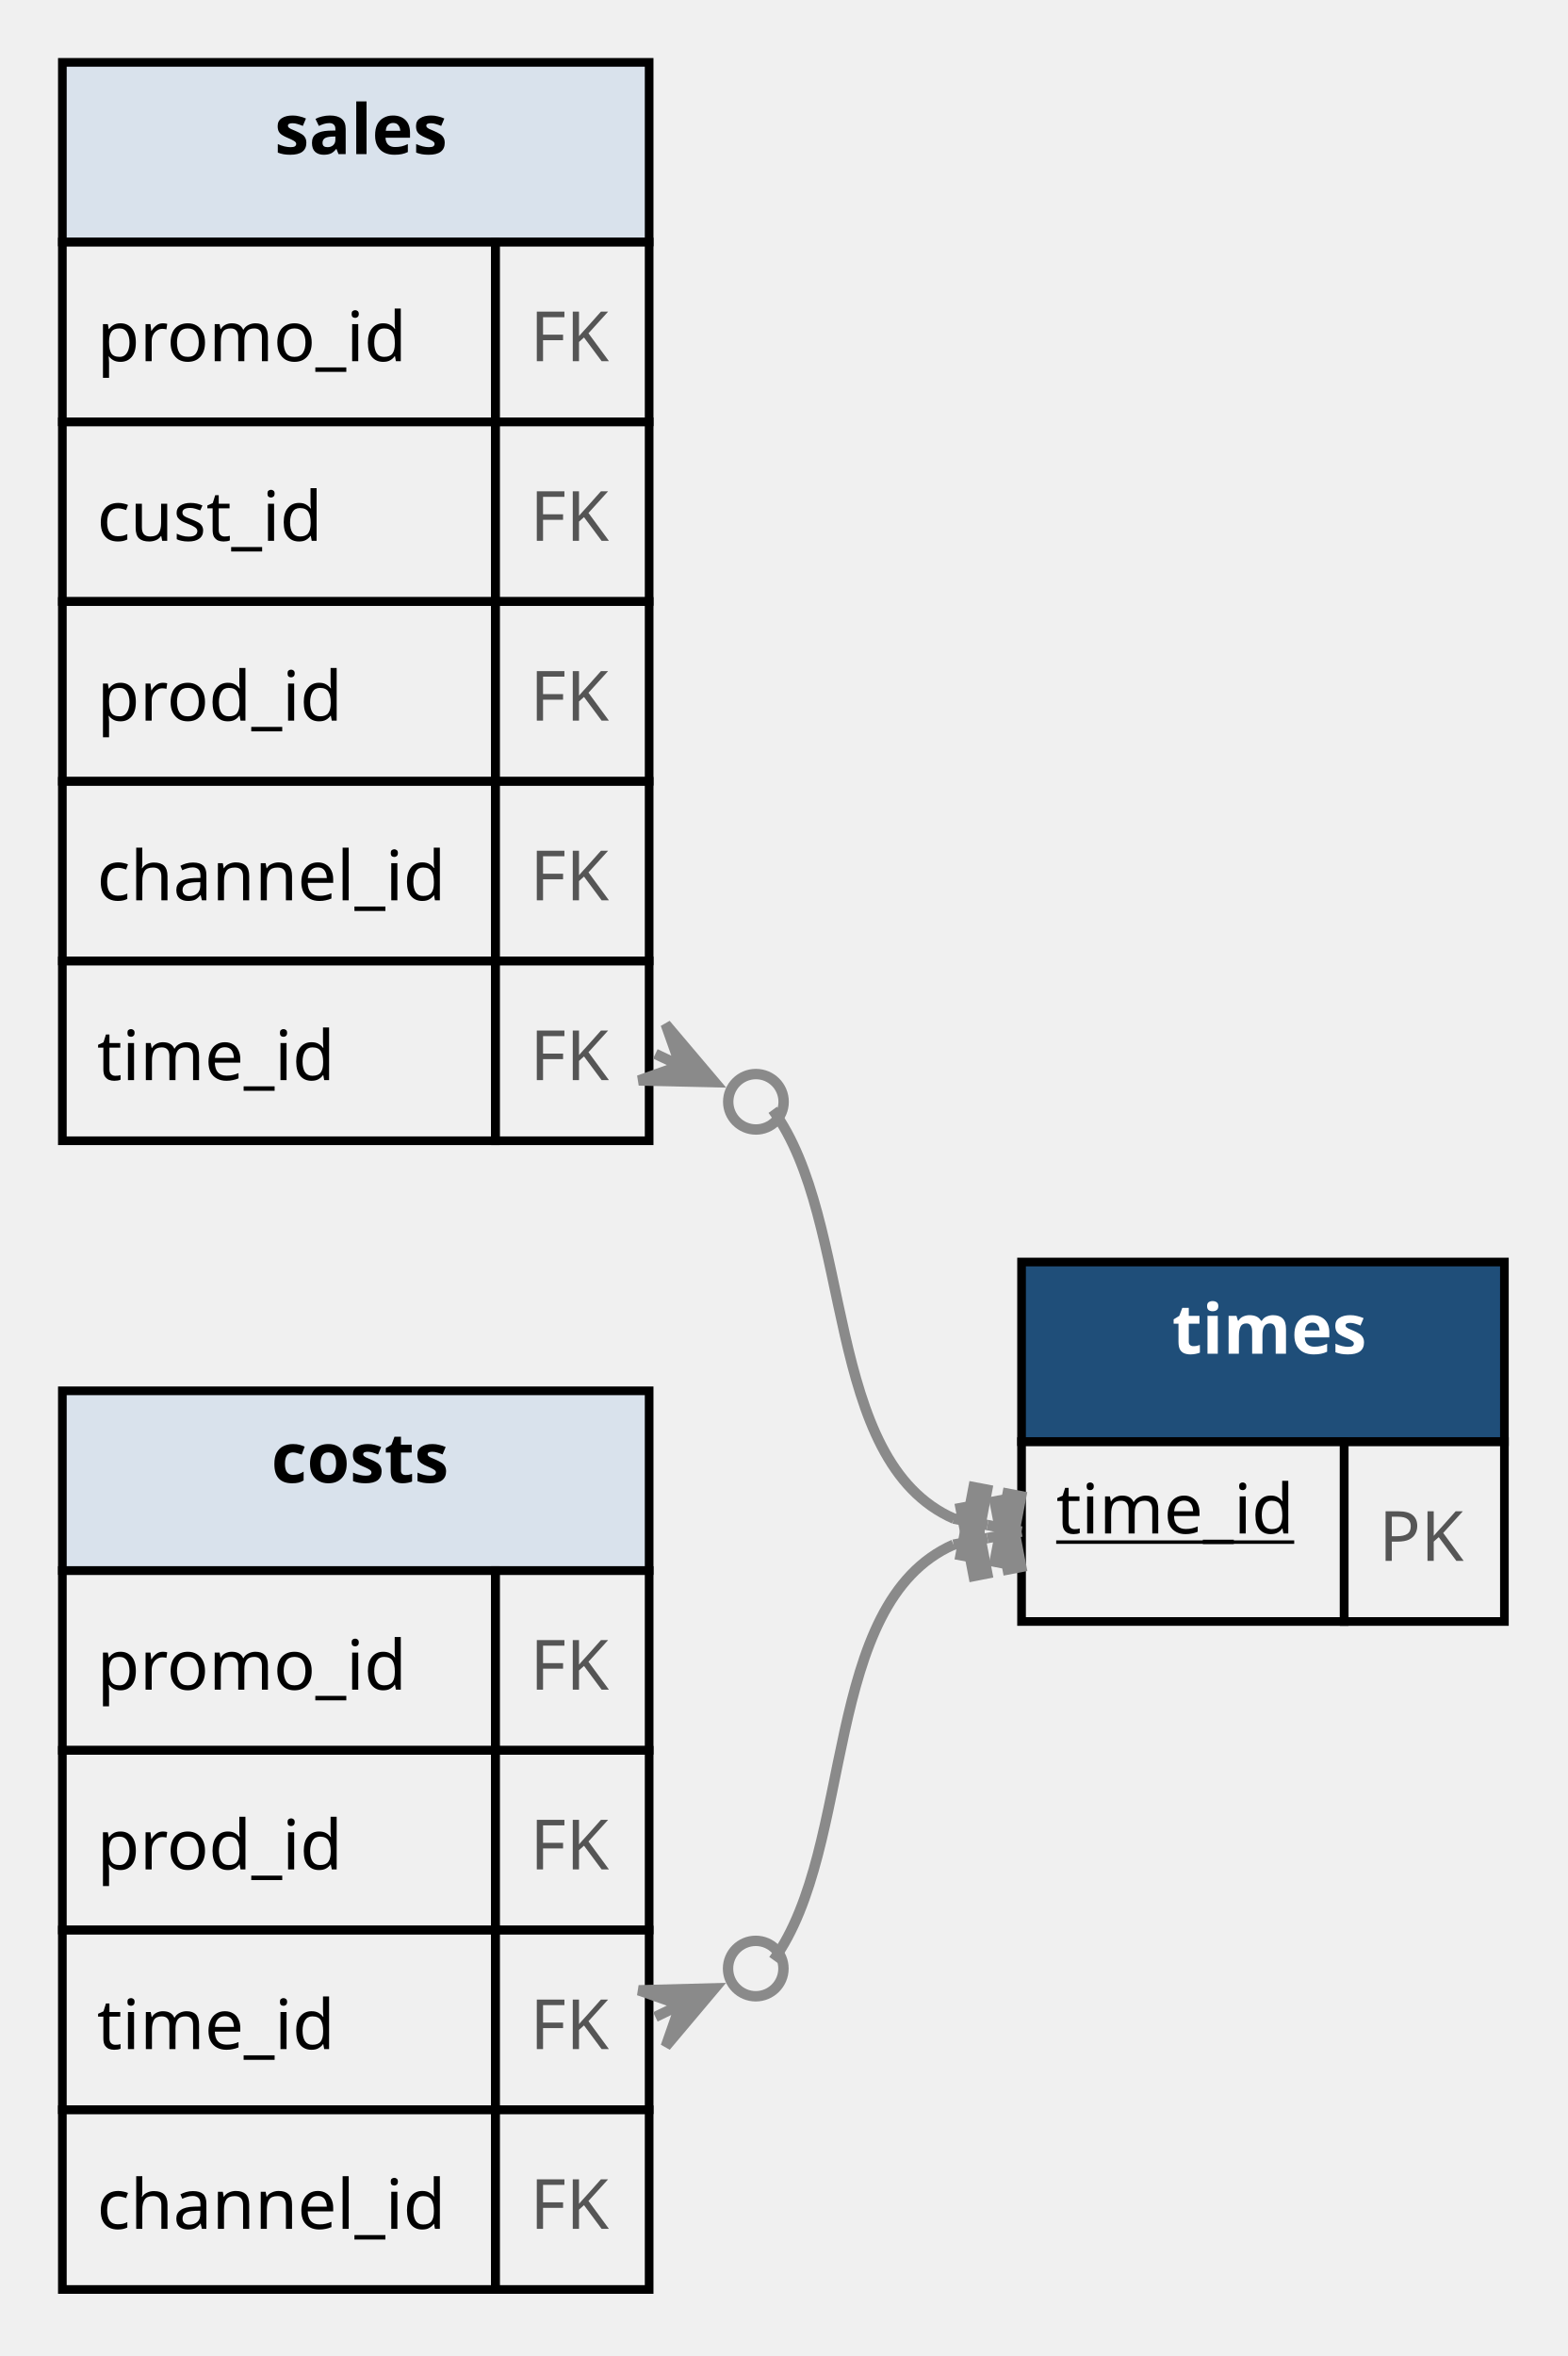
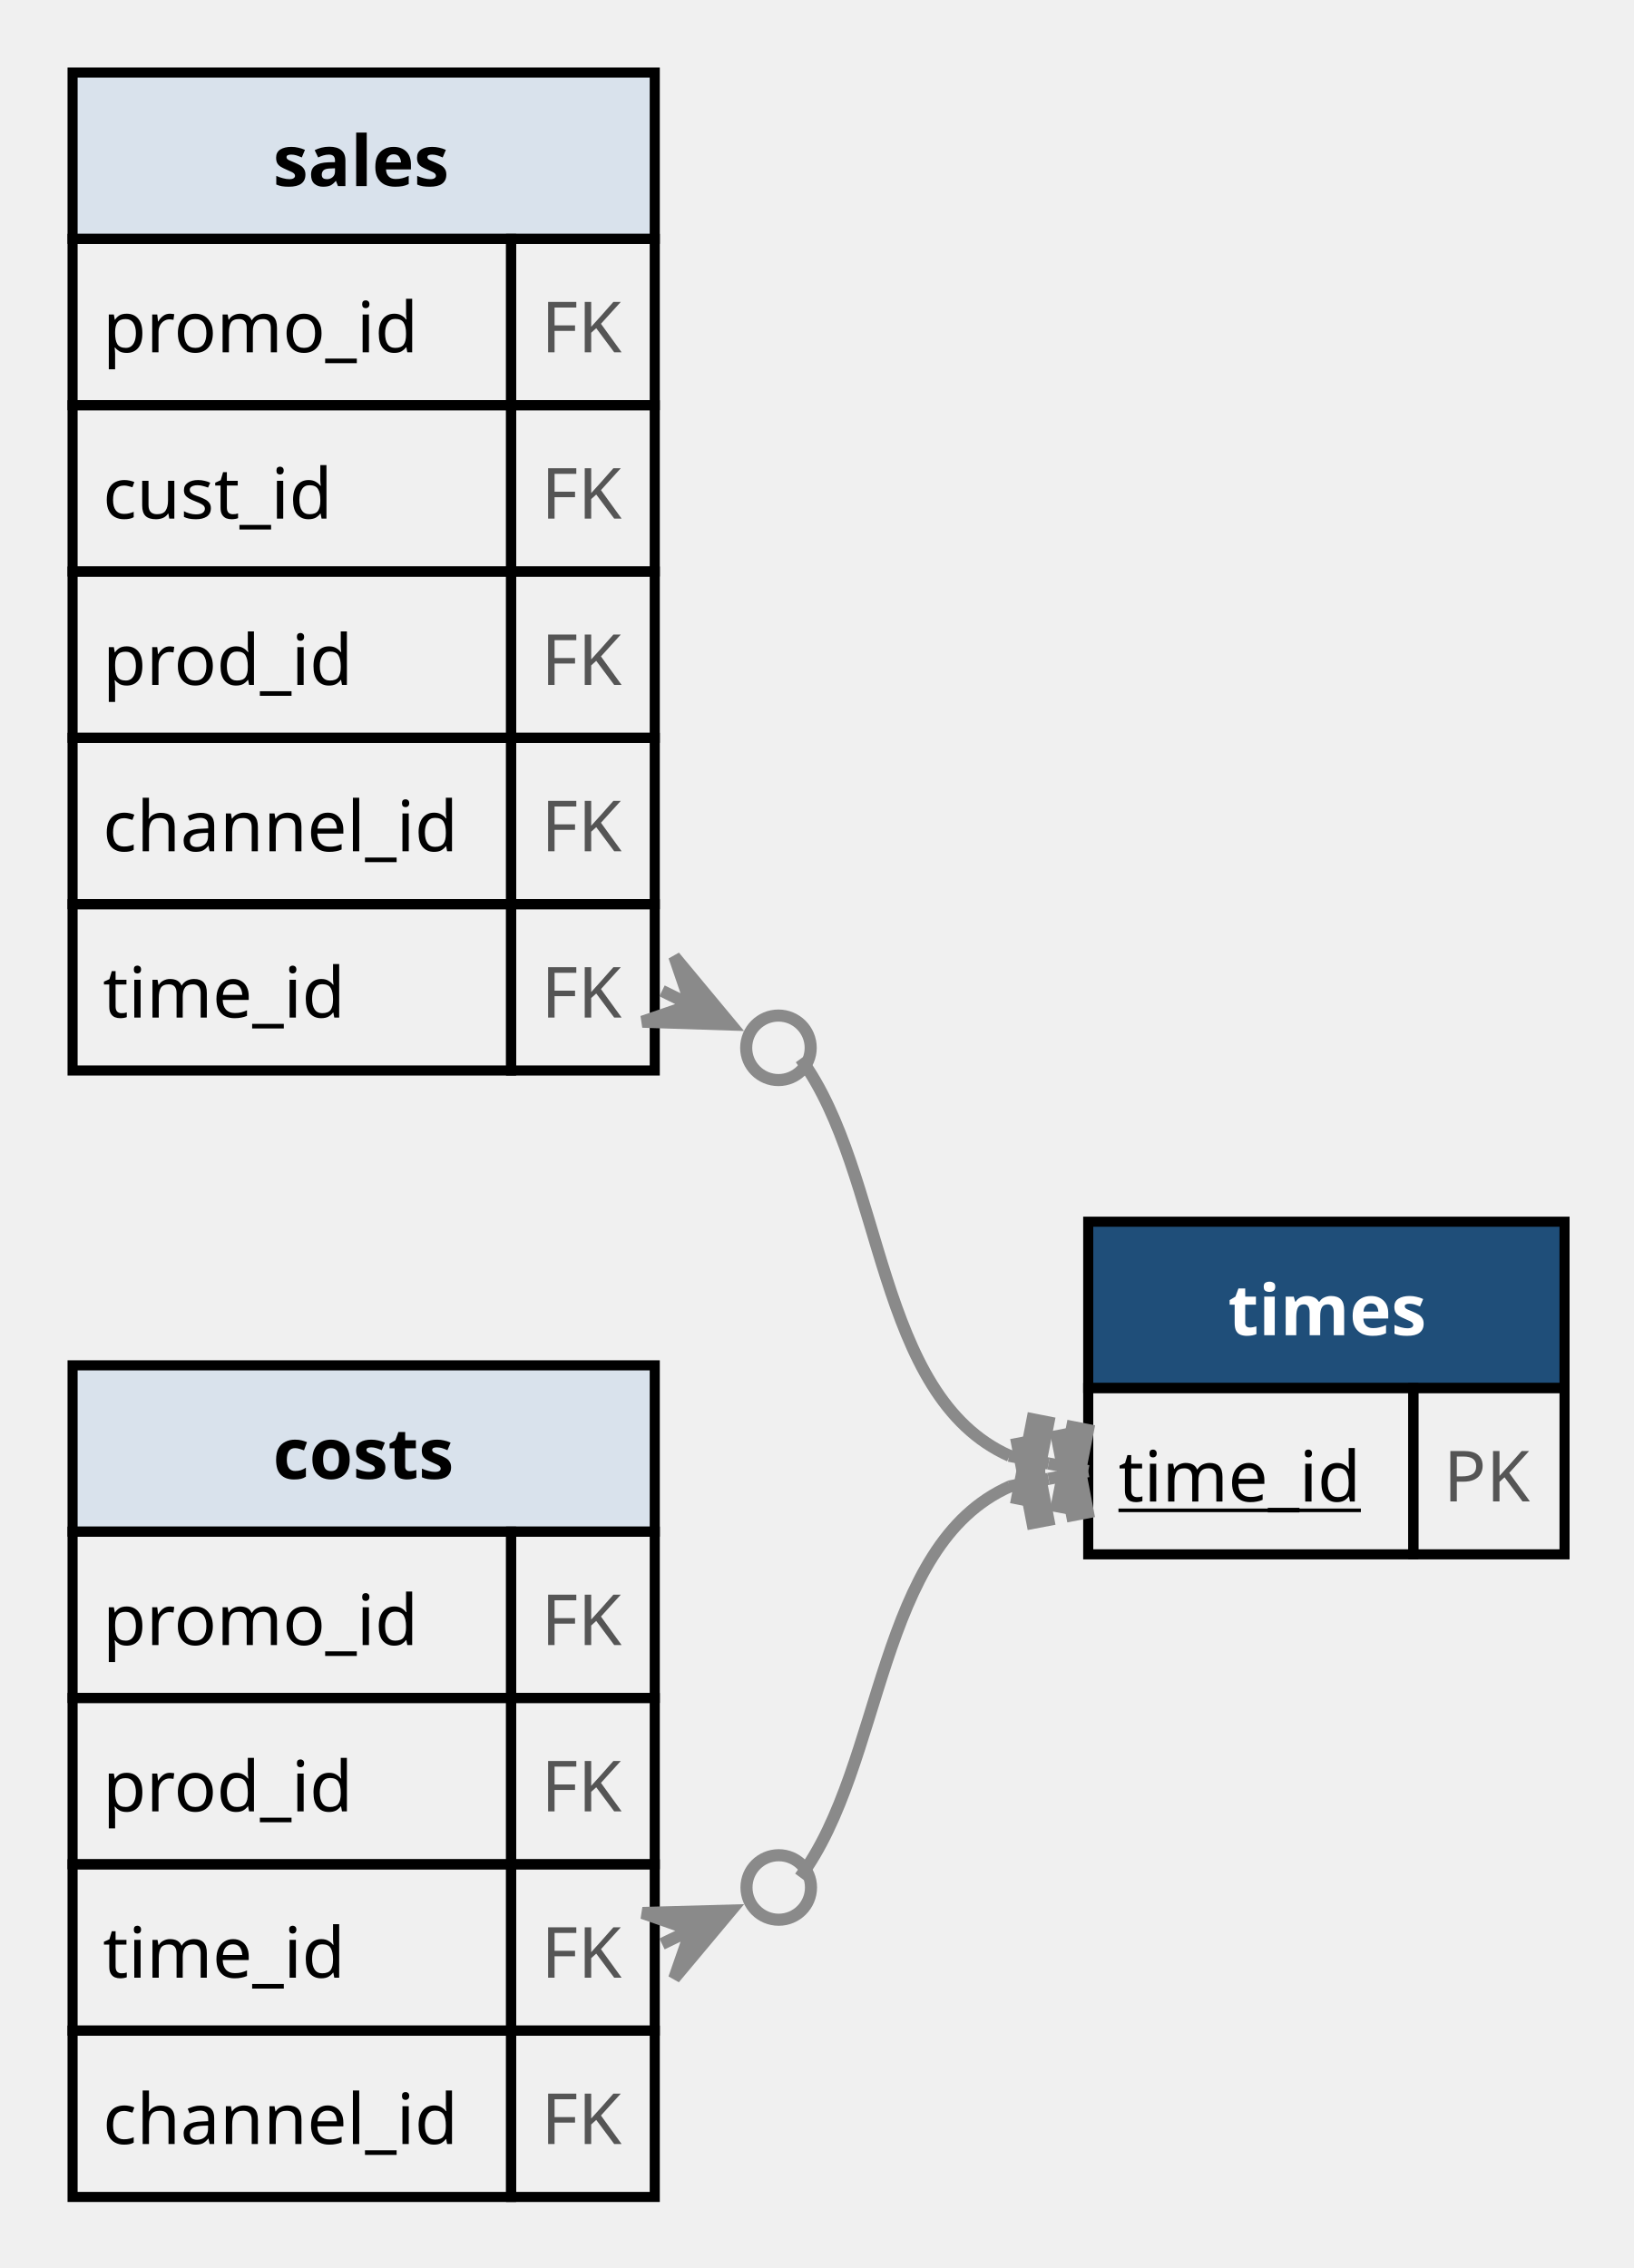
- <svg xmlns="http://www.w3.org/2000/svg" width="181pt" height="272pt" viewBox="0.00 0.00 181.00 272.00">
-   <g id="graph0" class="graph" transform="scale(1 1) rotate(0) translate(7.2 264.32)">
+ <svg xmlns="http://www.w3.org/2000/svg" width="162pt" height="225pt" viewBox="0.00 0.00 162.00 225.00">
+   <g id="graph0" class="graph" transform="scale(1 1) rotate(0) translate(7.2 217.95)">
    <g id="node1" class="node">
-       <polygon fill="#1f4e79" stroke="none" points="110.75,-97.88 110.75,-118.62 166.5,-118.62 166.5,-97.88 110.75,-97.88" />
-       <polygon fill="none" stroke="#000000" points="110.75,-97.88 110.75,-118.62 166.5,-118.62 166.5,-97.88 110.75,-97.88" />
-       <text xml:space="preserve" text-anchor="start" x="128.12" y="-108.03" font-family="Noto Sans KR" font-weight="bold" font-size="8.00" fill="#ffffff">times</text>
-       <polygon fill="none" stroke="#000000" points="110.75,-77.12 110.75,-97.88 148,-97.88 148,-77.12 110.75,-77.12" />
-       <text xml:space="preserve" text-anchor="start" x="114.75" y="-87.28" font-family="Noto Sans KR" text-decoration="underline" font-size="8.00">time_id</text>
-       <polygon fill="none" stroke="#000000" points="148,-77.12 148,-97.88 166.5,-97.88 166.5,-77.12 148,-77.12" />
-       <text xml:space="preserve" text-anchor="start" x="152" y="-84.12" font-family="Noto Sans KR" font-size="8.00" fill="#555555">PK</text>
+       <polygon fill="#1f4e79" stroke="none" points="100.75,-80.25 100.75,-96.75 148,-96.75 148,-80.25 100.75,-80.25" />
+       <polygon fill="none" stroke="#000000" points="100.75,-80.25 100.75,-96.75 148,-96.75 148,-80.25 100.75,-80.25" />
+       <text xml:space="preserve" text-anchor="start" x="114.62" y="-85.49" font-family="Noto Sans KR" font-weight="bold" font-size="7.00" fill="#ffffff">times</text>
+       <polygon fill="none" stroke="#000000" points="100.75,-63.75 100.75,-80.25 133,-80.25 133,-63.75 100.75,-63.75" />
+       <text xml:space="preserve" text-anchor="start" x="103.75" y="-68.99" font-family="Noto Sans KR" text-decoration="underline" font-size="7.00">time_id</text>
+       <polygon fill="none" stroke="#000000" points="133,-63.75 133,-80.25 148,-80.25 148,-63.75 133,-63.75" />
+       <text xml:space="preserve" text-anchor="start" x="136" y="-69" font-family="Noto Sans KR" font-size="7.00" fill="#555555">PK</text>
    </g>
    <g id="node2" class="node">
-       <polygon fill="#d9e2ec" stroke="none" points="0,-236.38 0,-257.12 67.75,-257.12 67.75,-236.38 0,-236.38" />
-       <polygon fill="none" stroke="#000000" points="0,-236.38 0,-257.12 67.75,-257.12 67.75,-236.38 0,-236.38" />
-       <text xml:space="preserve" text-anchor="start" x="24.5" y="-246.53" font-family="Noto Sans KR" font-weight="bold" font-size="8.00" fill="#000000">sales</text>
-       <polygon fill="none" stroke="#000000" points="0,-215.62 0,-236.38 50,-236.38 50,-215.62 0,-215.62" />
-       <text xml:space="preserve" text-anchor="start" x="4" y="-222.62" font-family="Noto Sans KR" font-size="8.00">promo_id</text>
-       <polygon fill="none" stroke="#000000" points="50,-215.62 50,-236.38 67.75,-236.38 67.75,-215.62 50,-215.62" />
-       <text xml:space="preserve" text-anchor="start" x="54" y="-222.62" font-family="Noto Sans KR" font-size="8.00" fill="#555555">FK</text>
-       <polygon fill="none" stroke="#000000" points="0,-194.88 0,-215.62 50,-215.62 50,-194.88 0,-194.88" />
-       <text xml:space="preserve" text-anchor="start" x="4" y="-201.88" font-family="Noto Sans KR" font-size="8.00">cust_id</text>
-       <polygon fill="none" stroke="#000000" points="50,-194.88 50,-215.62 67.75,-215.62 67.75,-194.88 50,-194.88" />
-       <text xml:space="preserve" text-anchor="start" x="54" y="-201.88" font-family="Noto Sans KR" font-size="8.00" fill="#555555">FK</text>
-       <polygon fill="none" stroke="#000000" points="0,-174.12 0,-194.88 50,-194.88 50,-174.12 0,-174.12" />
-       <text xml:space="preserve" text-anchor="start" x="4" y="-181.12" font-family="Noto Sans KR" font-size="8.00">prod_id</text>
-       <polygon fill="none" stroke="#000000" points="50,-174.12 50,-194.88 67.75,-194.88 67.75,-174.12 50,-174.12" />
-       <text xml:space="preserve" text-anchor="start" x="54" y="-181.12" font-family="Noto Sans KR" font-size="8.00" fill="#555555">FK</text>
-       <polygon fill="none" stroke="#000000" points="0,-153.38 0,-174.12 50,-174.12 50,-153.38 0,-153.38" />
-       <text xml:space="preserve" text-anchor="start" x="4" y="-160.38" font-family="Noto Sans KR" font-size="8.00">channel_id</text>
-       <polygon fill="none" stroke="#000000" points="50,-153.38 50,-174.12 67.75,-174.12 67.75,-153.38 50,-153.38" />
-       <text xml:space="preserve" text-anchor="start" x="54" y="-160.38" font-family="Noto Sans KR" font-size="8.00" fill="#555555">FK</text>
-       <polygon fill="none" stroke="#000000" points="0,-132.62 0,-153.38 50,-153.38 50,-132.62 0,-132.62" />
-       <text xml:space="preserve" text-anchor="start" x="4" y="-139.62" font-family="Noto Sans KR" font-size="8.00">time_id</text>
-       <polygon fill="none" stroke="#000000" points="50,-132.62 50,-153.38 67.75,-153.38 67.75,-132.62 50,-132.62" />
-       <text xml:space="preserve" text-anchor="start" x="54" y="-139.62" font-family="Noto Sans KR" font-size="8.00" fill="#555555">FK</text>
+       <polygon fill="#d9e2ec" stroke="none" points="0,-194.25 0,-210.75 57.75,-210.75 57.75,-194.25 0,-194.25" />
+       <polygon fill="none" stroke="#000000" points="0,-194.25 0,-210.75 57.75,-210.75 57.75,-194.25 0,-194.25" />
+       <text xml:space="preserve" text-anchor="start" x="19.88" y="-199.49" font-family="Noto Sans KR" font-weight="bold" font-size="7.00" fill="#000000">sales</text>
+       <polygon fill="none" stroke="#000000" points="0,-177.75 0,-194.25 43.5,-194.25 43.5,-177.75 0,-177.75" />
+       <text xml:space="preserve" text-anchor="start" x="3" y="-183" font-family="Noto Sans KR" font-size="7.00">promo_id</text>
+       <polygon fill="none" stroke="#000000" points="43.5,-177.75 43.5,-194.25 57.75,-194.25 57.75,-177.75 43.5,-177.75" />
+       <text xml:space="preserve" text-anchor="start" x="46.5" y="-183" font-family="Noto Sans KR" font-size="7.00" fill="#555555">FK</text>
+       <polygon fill="none" stroke="#000000" points="0,-161.25 0,-177.75 43.5,-177.75 43.5,-161.25 0,-161.25" />
+       <text xml:space="preserve" text-anchor="start" x="3" y="-166.5" font-family="Noto Sans KR" font-size="7.00">cust_id</text>
+       <polygon fill="none" stroke="#000000" points="43.5,-161.25 43.5,-177.75 57.75,-177.75 57.75,-161.25 43.5,-161.25" />
+       <text xml:space="preserve" text-anchor="start" x="46.5" y="-166.5" font-family="Noto Sans KR" font-size="7.00" fill="#555555">FK</text>
+       <polygon fill="none" stroke="#000000" points="0,-144.75 0,-161.25 43.5,-161.25 43.5,-144.75 0,-144.75" />
+       <text xml:space="preserve" text-anchor="start" x="3" y="-150" font-family="Noto Sans KR" font-size="7.00">prod_id</text>
+       <polygon fill="none" stroke="#000000" points="43.5,-144.75 43.5,-161.25 57.75,-161.25 57.75,-144.75 43.5,-144.75" />
+       <text xml:space="preserve" text-anchor="start" x="46.5" y="-150" font-family="Noto Sans KR" font-size="7.00" fill="#555555">FK</text>
+       <polygon fill="none" stroke="#000000" points="0,-128.25 0,-144.75 43.5,-144.75 43.5,-128.25 0,-128.25" />
+       <text xml:space="preserve" text-anchor="start" x="3" y="-133.5" font-family="Noto Sans KR" font-size="7.00">channel_id</text>
+       <polygon fill="none" stroke="#000000" points="43.5,-128.25 43.5,-144.75 57.75,-144.75 57.75,-128.25 43.5,-128.25" />
+       <text xml:space="preserve" text-anchor="start" x="46.5" y="-133.5" font-family="Noto Sans KR" font-size="7.00" fill="#555555">FK</text>
+       <polygon fill="none" stroke="#000000" points="0,-111.75 0,-128.25 43.5,-128.25 43.5,-111.75 0,-111.75" />
+       <text xml:space="preserve" text-anchor="start" x="3" y="-117" font-family="Noto Sans KR" font-size="7.00">time_id</text>
+       <polygon fill="none" stroke="#000000" points="43.5,-111.75 43.5,-128.25 57.75,-128.25 57.75,-111.75 43.5,-111.75" />
+       <text xml:space="preserve" text-anchor="start" x="46.5" y="-117" font-family="Noto Sans KR" font-size="7.00" fill="#555555">FK</text>
    </g>
    <g id="edge1" class="edge">
-       <path fill="none" stroke="#8a8a8a" stroke-width="1.2" d="M82.02,-136.19C91.53,-123.23 87.73,-95.67 102.96,-88.98" />
-       <polygon fill="#8a8a8a" stroke="#8a8a8a" stroke-width="1.2" points="75.33,-139.38 66.56,-139.58 71.36,-141.28 68.47,-142.65 68.47,-142.65 68.47,-142.65 71.36,-141.28 69.66,-146.08 75.33,-139.38" />
-       <ellipse fill="none" stroke="#8a8a8a" stroke-width="1.2" cx="80.08" cy="-137.12" rx="3.2" ry="3.2" />
-       <polygon fill="#8a8a8a" stroke="#8a8a8a" stroke-width="1.2" points="109.22,-83.72 110.71,-91.58 109.14,-91.88 107.64,-84.02 109.22,-83.72" />
-       <polyline fill="none" stroke="#8a8a8a" stroke-width="1.2" points="110.75,-87.5 106.82,-88.25" />
-       <polygon fill="#8a8a8a" stroke="#8a8a8a" stroke-width="1.2" points="105.29,-84.47 106.78,-92.33 105.21,-92.63 103.71,-84.77 105.29,-84.47" />
-       <polyline fill="none" stroke="#8a8a8a" stroke-width="1.2" points="106.82,-88.25 102.89,-89" />
+       <path fill="none" stroke="#8a8a8a" stroke-width="1.2" d="M72.23,-112.92C80.62,-101.44 79.62,-79.47 92.95,-73.52" />
+       <polygon fill="#8a8a8a" stroke="#8a8a8a" stroke-width="1.2" points="65.3,-116.31 56.53,-116.59 61.34,-118.24 58.47,-119.65 58.47,-119.65 58.47,-119.65 61.34,-118.24 59.69,-123.06 65.3,-116.31" />
+       <ellipse fill="none" stroke="#8a8a8a" stroke-width="1.2" cx="70.02" cy="-114" rx="3.2" ry="3.2" />
+       <polygon fill="#8a8a8a" stroke="#8a8a8a" stroke-width="1.2" points="99.2,-68.23 100.73,-76.08 99.16,-76.39 97.63,-68.53 99.2,-68.23" />
+       <polyline fill="none" stroke="#8a8a8a" stroke-width="1.2" points="100.75,-72 96.82,-72.76" />
+       <polygon fill="#8a8a8a" stroke="#8a8a8a" stroke-width="1.2" points="95.27,-68.99 96.8,-76.84 95.23,-77.15 93.7,-69.3 95.27,-68.99" />
+       <polyline fill="none" stroke="#8a8a8a" stroke-width="1.2" points="96.82,-72.76 92.9,-73.53" />
    </g>
    <g id="node3" class="node">
-       <polygon fill="#d9e2ec" stroke="none" points="0,-83 0,-103.75 67.75,-103.75 67.75,-83 0,-83" />
-       <polygon fill="none" stroke="#000000" points="0,-83 0,-103.75 67.75,-103.75 67.75,-83 0,-83" />
-       <text xml:space="preserve" text-anchor="start" x="24.12" y="-93.15" font-family="Noto Sans KR" font-weight="bold" font-size="8.00" fill="#000000">costs</text>
-       <polygon fill="none" stroke="#000000" points="0,-62.25 0,-83 50,-83 50,-62.25 0,-62.25" />
-       <text xml:space="preserve" text-anchor="start" x="4" y="-69.25" font-family="Noto Sans KR" font-size="8.00">promo_id</text>
-       <polygon fill="none" stroke="#000000" points="50,-62.25 50,-83 67.75,-83 67.75,-62.25 50,-62.25" />
-       <text xml:space="preserve" text-anchor="start" x="54" y="-69.25" font-family="Noto Sans KR" font-size="8.00" fill="#555555">FK</text>
-       <polygon fill="none" stroke="#000000" points="0,-41.5 0,-62.25 50,-62.25 50,-41.5 0,-41.5" />
-       <text xml:space="preserve" text-anchor="start" x="4" y="-48.5" font-family="Noto Sans KR" font-size="8.00">prod_id</text>
-       <polygon fill="none" stroke="#000000" points="50,-41.5 50,-62.25 67.75,-62.25 67.75,-41.5 50,-41.5" />
-       <text xml:space="preserve" text-anchor="start" x="54" y="-48.5" font-family="Noto Sans KR" font-size="8.00" fill="#555555">FK</text>
-       <polygon fill="none" stroke="#000000" points="0,-20.75 0,-41.5 50,-41.5 50,-20.75 0,-20.75" />
-       <text xml:space="preserve" text-anchor="start" x="4" y="-27.75" font-family="Noto Sans KR" font-size="8.00">time_id</text>
-       <polygon fill="none" stroke="#000000" points="50,-20.75 50,-41.5 67.75,-41.5 67.75,-20.75 50,-20.75" />
-       <text xml:space="preserve" text-anchor="start" x="54" y="-27.75" font-family="Noto Sans KR" font-size="8.00" fill="#555555">FK</text>
-       <polygon fill="none" stroke="#000000" points="0,0 0,-20.75 50,-20.75 50,0 0,0" />
-       <text xml:space="preserve" text-anchor="start" x="4" y="-7" font-family="Noto Sans KR" font-size="8.00">channel_id</text>
-       <polygon fill="none" stroke="#000000" points="50,0 50,-20.75 67.75,-20.75 67.75,0 50,0" />
-       <text xml:space="preserve" text-anchor="start" x="54" y="-7" font-family="Noto Sans KR" font-size="8.00" fill="#555555">FK</text>
+       <polygon fill="#d9e2ec" stroke="none" points="0,-66 0,-82.5 57.75,-82.5 57.75,-66 0,-66" />
+       <polygon fill="none" stroke="#000000" points="0,-66 0,-82.5 57.75,-82.5 57.75,-66 0,-66" />
+       <text xml:space="preserve" text-anchor="start" x="19.88" y="-71.24" font-family="Noto Sans KR" font-weight="bold" font-size="7.00" fill="#000000">costs</text>
+       <polygon fill="none" stroke="#000000" points="0,-49.5 0,-66 43.5,-66 43.5,-49.5 0,-49.5" />
+       <text xml:space="preserve" text-anchor="start" x="3" y="-54.75" font-family="Noto Sans KR" font-size="7.00">promo_id</text>
+       <polygon fill="none" stroke="#000000" points="43.5,-49.5 43.5,-66 57.75,-66 57.75,-49.5 43.5,-49.5" />
+       <text xml:space="preserve" text-anchor="start" x="46.5" y="-54.75" font-family="Noto Sans KR" font-size="7.00" fill="#555555">FK</text>
+       <polygon fill="none" stroke="#000000" points="0,-33 0,-49.5 43.5,-49.5 43.5,-33 0,-33" />
+       <text xml:space="preserve" text-anchor="start" x="3" y="-38.25" font-family="Noto Sans KR" font-size="7.00">prod_id</text>
+       <polygon fill="none" stroke="#000000" points="43.5,-33 43.5,-49.5 57.75,-49.5 57.75,-33 43.5,-33" />
+       <text xml:space="preserve" text-anchor="start" x="46.5" y="-38.25" font-family="Noto Sans KR" font-size="7.00" fill="#555555">FK</text>
+       <polygon fill="none" stroke="#000000" points="0,-16.5 0,-33 43.5,-33 43.5,-16.5 0,-16.5" />
+       <text xml:space="preserve" text-anchor="start" x="3" y="-21.75" font-family="Noto Sans KR" font-size="7.00">time_id</text>
+       <polygon fill="none" stroke="#000000" points="43.5,-16.5 43.5,-33 57.75,-33 57.75,-16.5 43.5,-16.5" />
+       <text xml:space="preserve" text-anchor="start" x="46.5" y="-21.75" font-family="Noto Sans KR" font-size="7.00" fill="#555555">FK</text>
+       <polygon fill="none" stroke="#000000" points="0,0 0,-16.5 43.5,-16.5 43.5,0 0,0" />
+       <text xml:space="preserve" text-anchor="start" x="3" y="-5.25" font-family="Noto Sans KR" font-size="7.00">channel_id</text>
+       <polygon fill="none" stroke="#000000" points="43.5,0 43.5,-16.5 57.75,-16.5 57.75,0 43.5,0" />
+       <text xml:space="preserve" text-anchor="start" x="46.5" y="-5.25" font-family="Noto Sans KR" font-size="7.00" fill="#555555">FK</text>
    </g>
    <g id="edge2" class="edge">
-       <path fill="none" stroke="#8a8a8a" stroke-width="1.2" d="M82.11,-38.04C91.61,-51.21 87.56,-79.2 102.9,-85.99" />
-       <polygon fill="#8a8a8a" stroke="#8a8a8a" stroke-width="1.2" points="75.32,-34.77 69.67,-28.06 71.35,-32.86 68.47,-31.47 68.47,-31.47 68.47,-31.47 71.35,-32.86 66.55,-34.54 75.32,-34.77" />
-       <ellipse fill="none" stroke="#8a8a8a" stroke-width="1.2" cx="80.06" cy="-37.05" rx="3.2" ry="3.2" />
-       <polygon fill="#8a8a8a" stroke="#8a8a8a" stroke-width="1.2" points="110.72,-83.42 109.21,-91.28 107.64,-90.98 109.15,-83.12 110.72,-83.42" />
-       <polyline fill="none" stroke="#8a8a8a" stroke-width="1.2" points="110.75,-87.5 106.82,-86.75" />
-       <polygon fill="#8a8a8a" stroke="#8a8a8a" stroke-width="1.2" points="106.79,-82.67 105.28,-90.52 103.71,-90.22 105.22,-82.36 106.79,-82.67" />
-       <polyline fill="none" stroke="#8a8a8a" stroke-width="1.2" points="106.82,-86.75 102.89,-85.99" />
+       <path fill="none" stroke="#8a8a8a" stroke-width="1.2" d="M72.16,-31.72C80.56,-43.02 79.75,-64.65 93.01,-70.5" />
+       <polygon fill="#8a8a8a" stroke="#8a8a8a" stroke-width="1.2" points="65.31,-28.41 59.68,-21.68 61.35,-26.49 58.47,-25.1 58.47,-25.1 58.47,-25.1 61.35,-26.49 56.54,-28.17 65.31,-28.41" />
+       <ellipse fill="none" stroke="#8a8a8a" stroke-width="1.2" cx="70.05" cy="-30.7" rx="3.2" ry="3.2" />
+       <polygon fill="#8a8a8a" stroke="#8a8a8a" stroke-width="1.2" points="100.72,-67.92 99.21,-75.78 97.63,-75.47 99.15,-67.62 100.72,-67.92" />
+       <polyline fill="none" stroke="#8a8a8a" stroke-width="1.2" points="100.75,-72 96.82,-71.24" />
+       <polygon fill="#8a8a8a" stroke="#8a8a8a" stroke-width="1.2" points="96.8,-67.16 95.28,-75.02 93.71,-74.71 95.22,-66.86 96.8,-67.16" />
+       <polyline fill="none" stroke="#8a8a8a" stroke-width="1.2" points="96.82,-71.24 92.9,-70.48" />
    </g>
  </g>
</svg>
